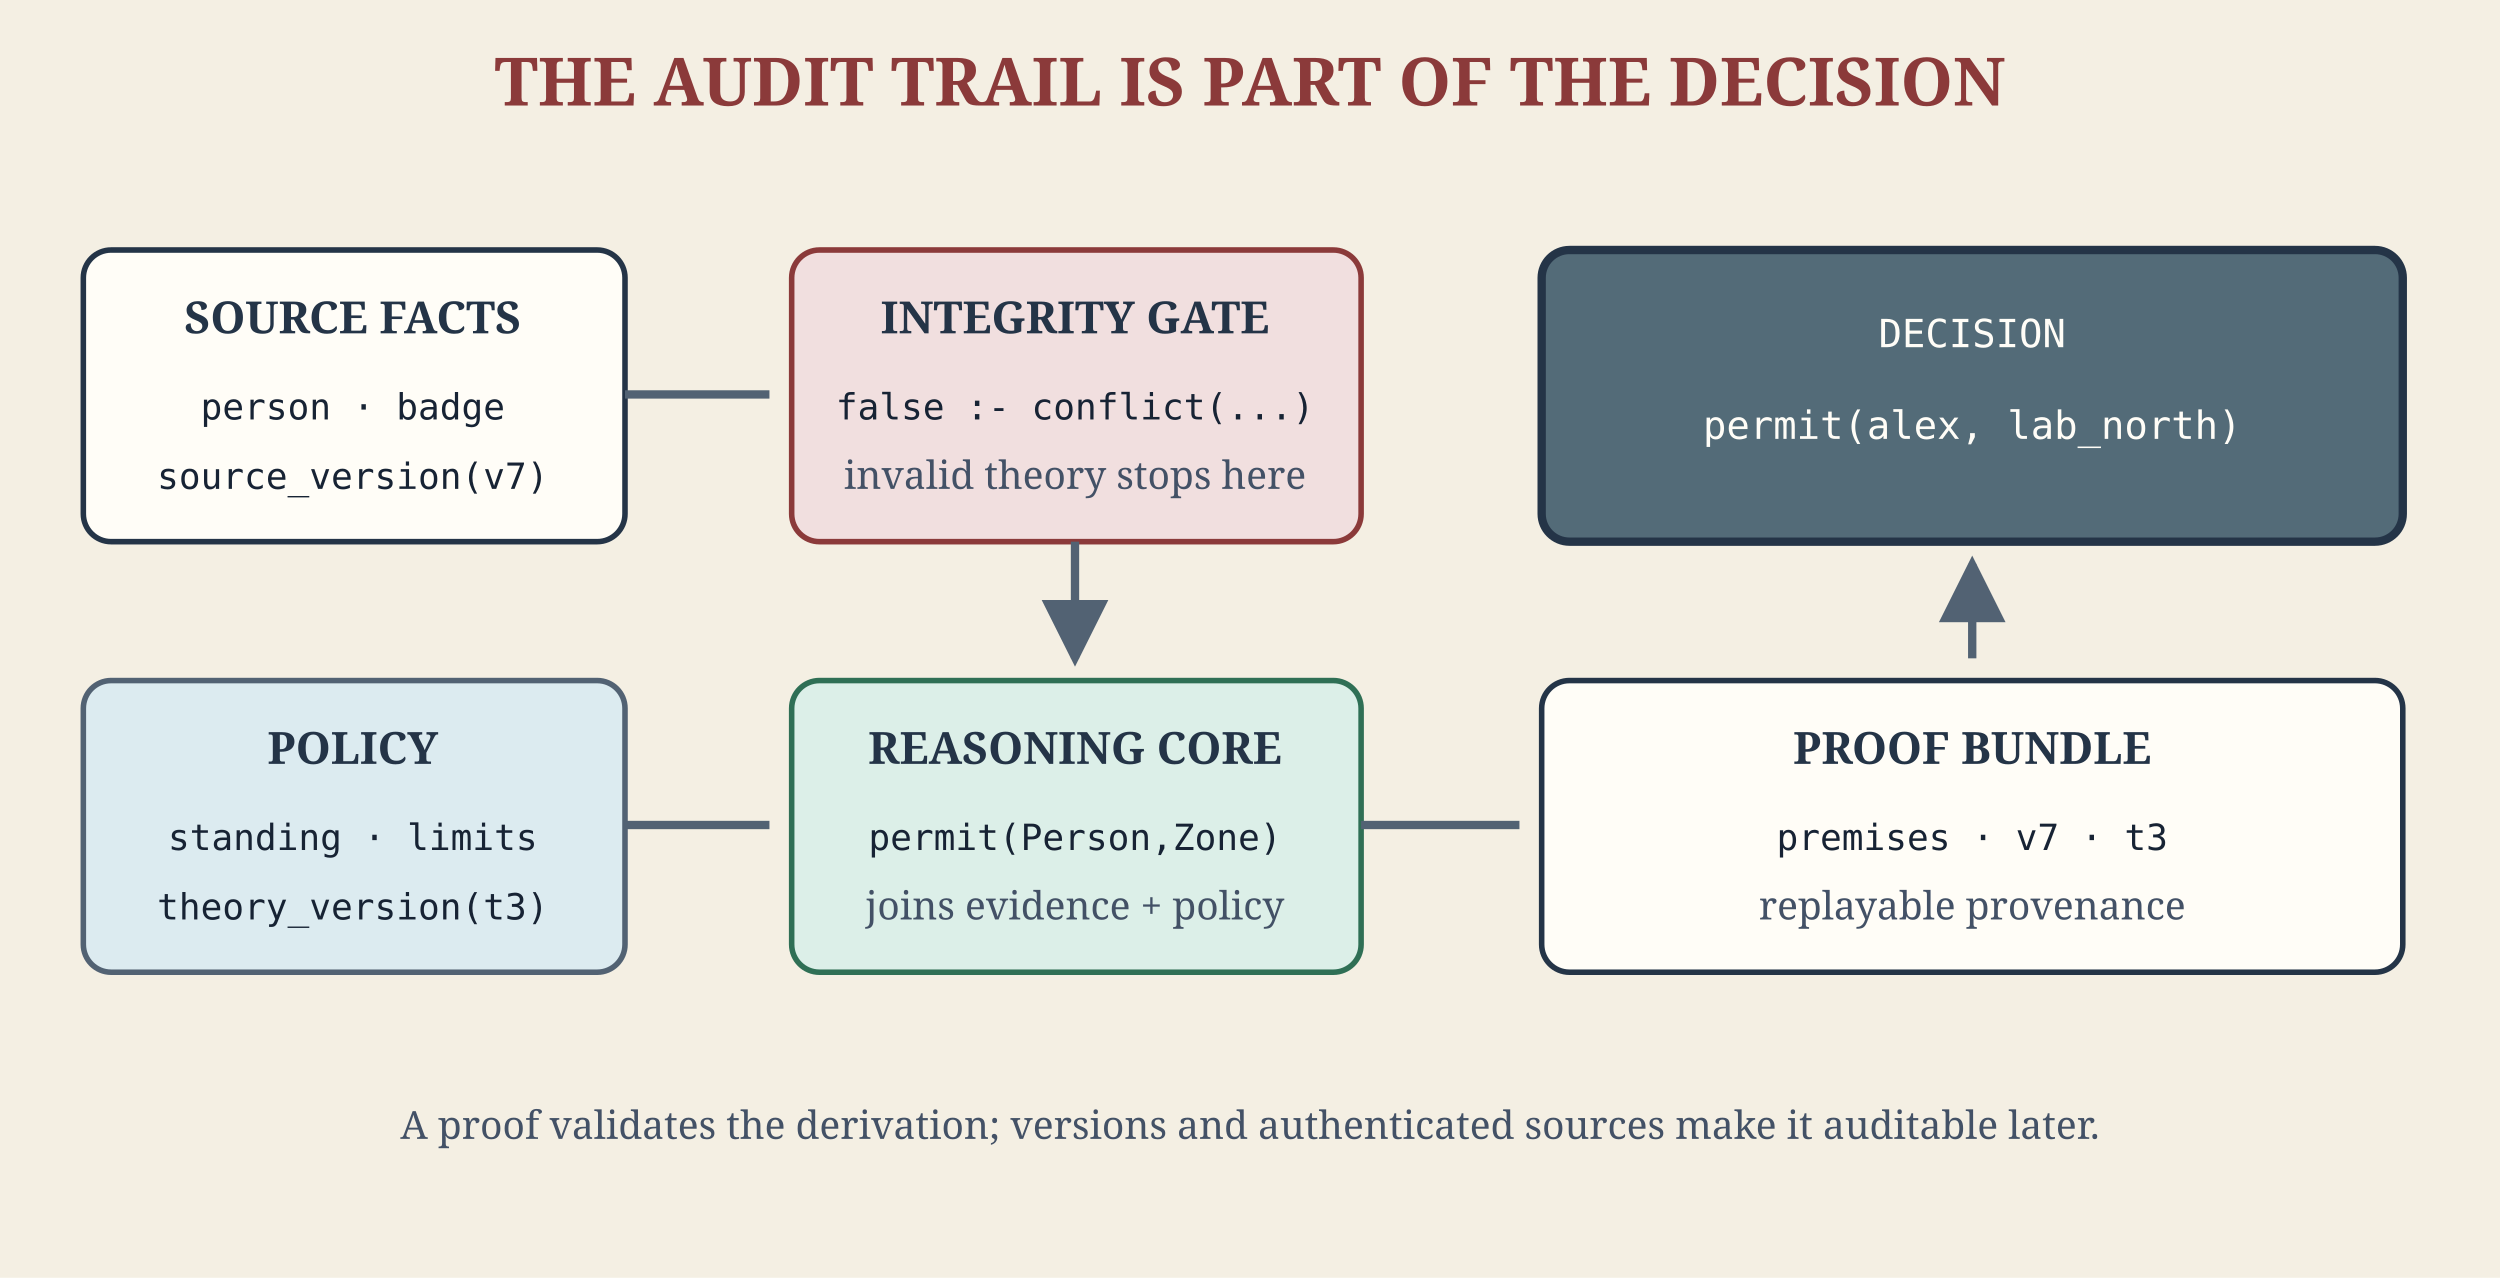
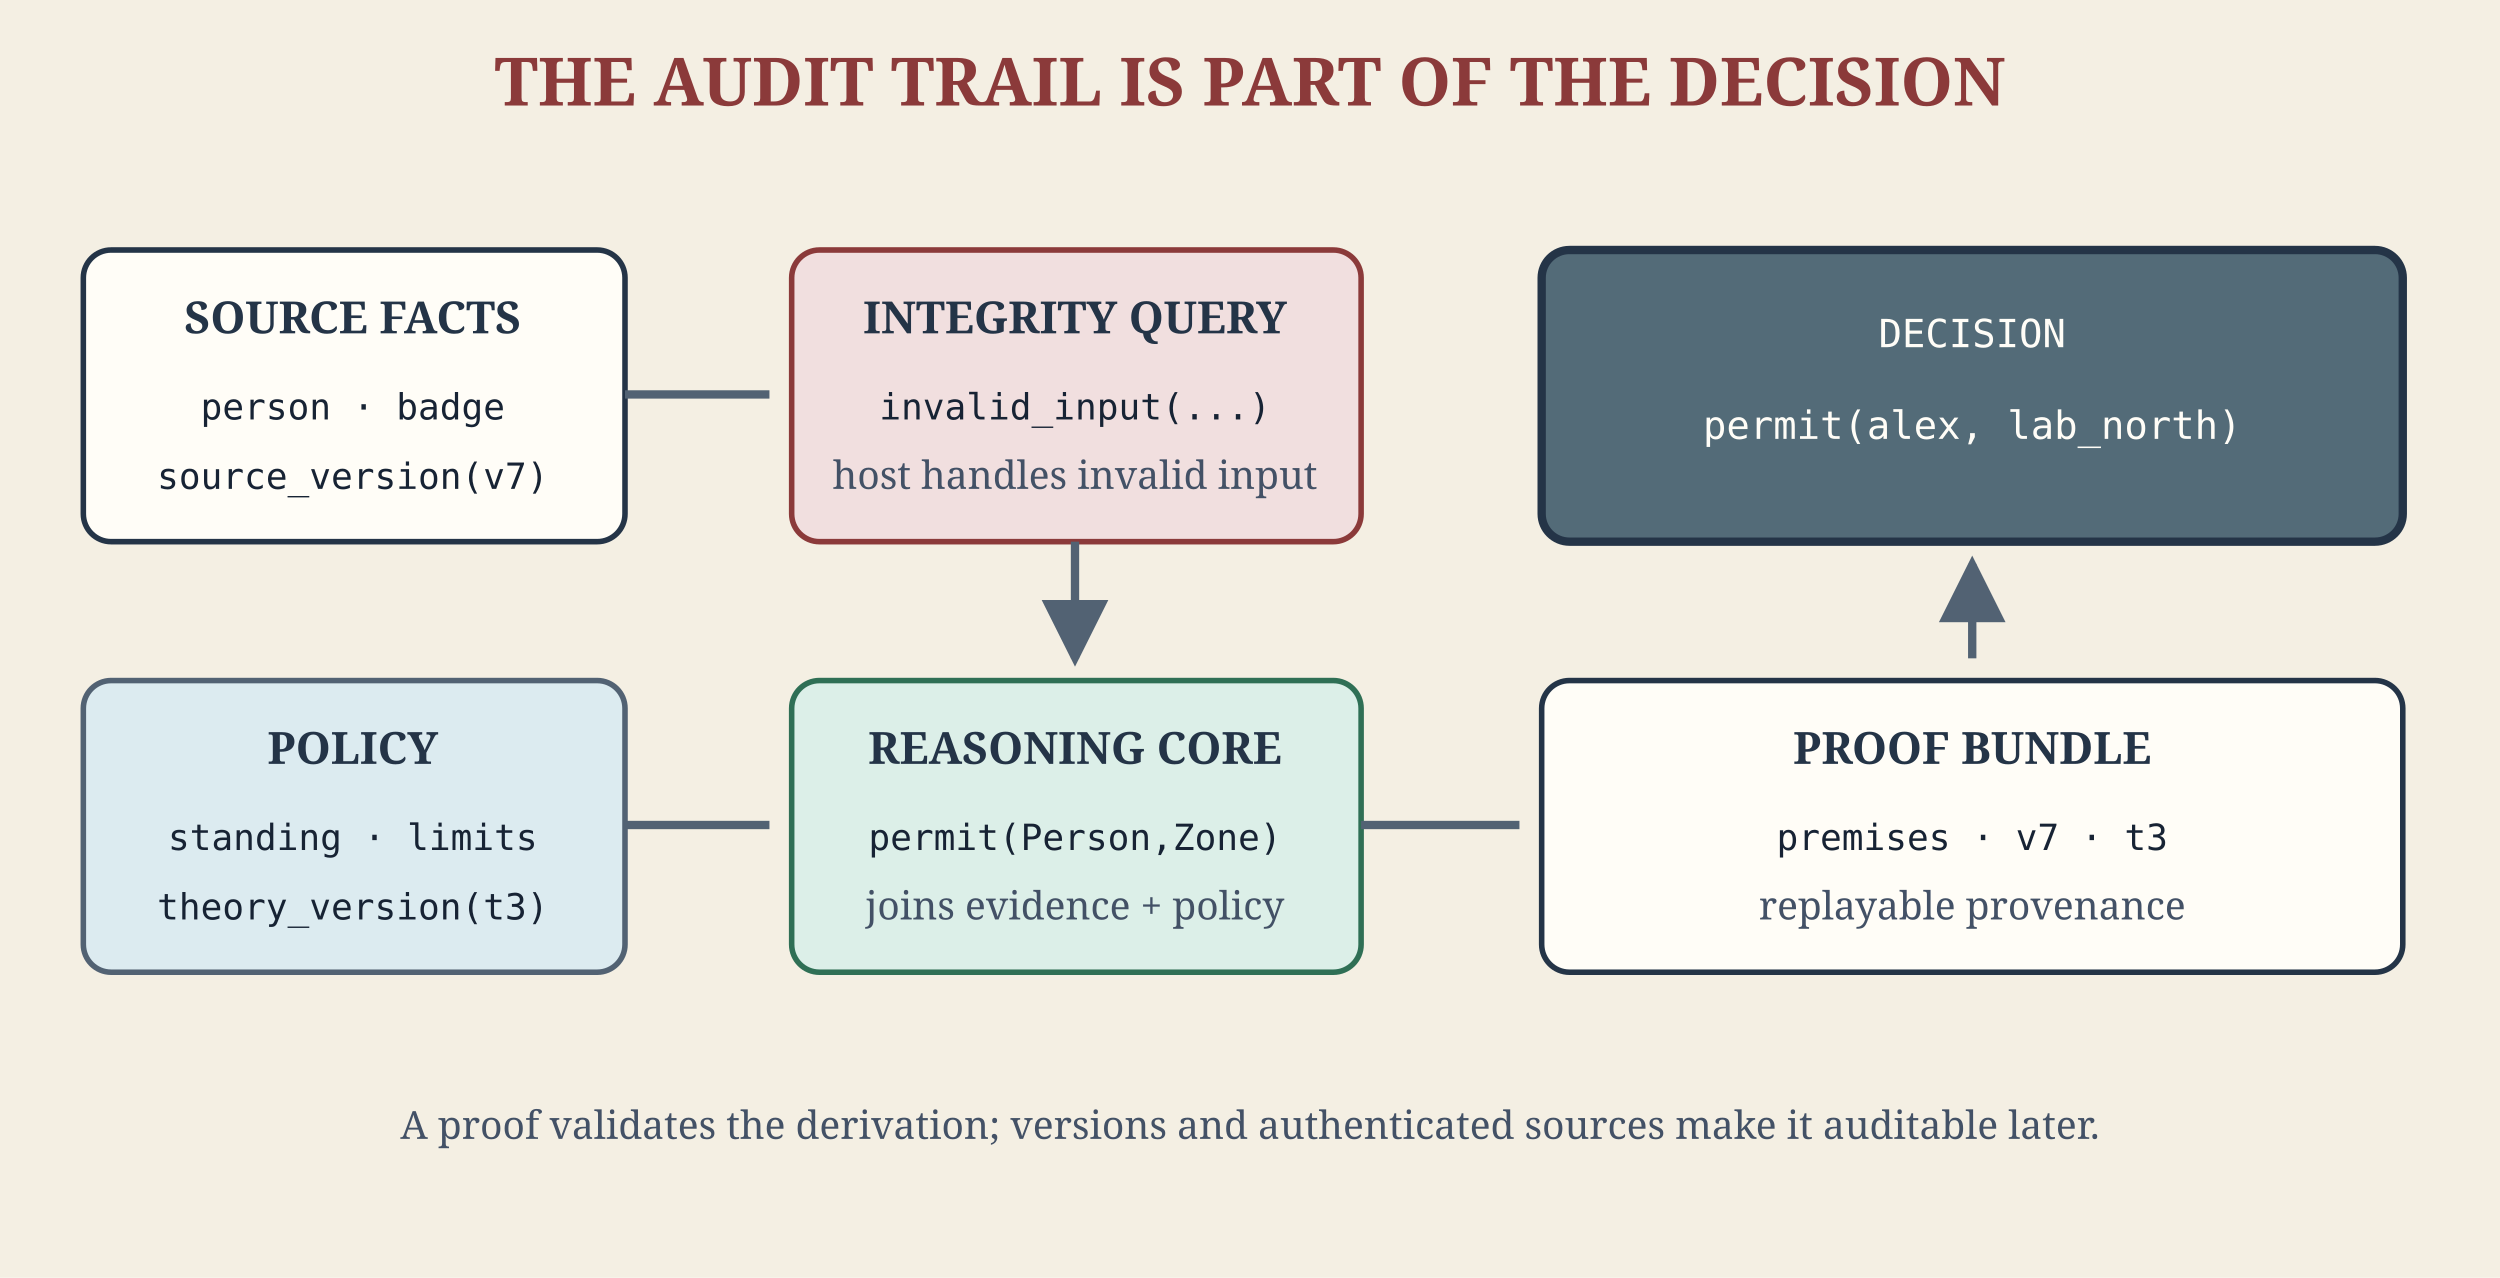
<svg xmlns="http://www.w3.org/2000/svg" width="900" height="460" viewBox="0 0 900 460" role="img" aria-labelledby="title desc">
  <defs>
    <style>
    .bg{fill:#f4efe3}.paper{fill:#fffdf7;stroke:#243447;stroke-width:2}.green{fill:#dcefe8;stroke:#2f6f55;stroke-width:2}.blue{fill:#dcebf0;stroke:#526273;stroke-width:2}.rose{fill:#f1dfdf;stroke:#8b3a3a;stroke-width:2}.dark{fill:#536b78;stroke:#243447;stroke-width:3}
    .title{fill:#8b3a3a;font:bold 24px Georgia,serif}.label{fill:#243447;font:bold 16px Georgia,serif}.code{fill:#172334;font:13px ui-monospace,monospace}.light{fill:#fffdf7;font:14px ui-monospace,monospace}.prose{fill:#435166;font:14px Georgia,serif}.line{fill:none;stroke:#526273;stroke-width:3}
  </style>
    <marker id="a" markerWidth="8" markerHeight="8" refX="7" refY="4" orient="auto">
      <path d="M0 0L8 4L0 8Z" fill="#526273" />
    </marker>
  </defs>
  <rect class="bg" width="900" height="460" />
  <text class="title" x="450" y="38" text-anchor="middle">THE AUDIT TRAIL IS PART OF THE DECISION</text>
  <rect class="paper" x="30" y="90" width="195" height="105" rx="10" />
  <text class="label" x="127" y="120" text-anchor="middle">SOURCE FACTS</text>
  <text class="code" x="127" y="151" text-anchor="middle">person · badge</text>
  <text class="code" x="127" y="176" text-anchor="middle">source_version(v7)</text>
  <rect class="blue" x="30" y="245" width="195" height="105" rx="10" />
  <text class="label" x="127" y="275" text-anchor="middle">POLICY</text>
  <text class="code" x="127" y="306" text-anchor="middle">standing · limits</text>
  <text class="code" x="127" y="331" text-anchor="middle">theory_version(t3)</text>
  <rect class="rose" x="285" y="90" width="205" height="105" rx="10" />
-   <text class="label" x="387" y="120" text-anchor="middle">INTEGRITY GATE</text>
-   <text class="code" x="387" y="151" text-anchor="middle">false :- conflict(...)</text>
-   <text class="prose" x="387" y="176" text-anchor="middle">invalid theory stops here</text>
+   <text class="label" x="387" y="120" text-anchor="middle">INTEGRITY QUERY</text>
+   <text class="code" x="387" y="151" text-anchor="middle">invalid_input(...)</text>
+   <text class="prose" x="387" y="176" text-anchor="middle">host handles invalid input</text>
  <rect class="green" x="285" y="245" width="205" height="105" rx="10" />
  <text class="label" x="387" y="275" text-anchor="middle">REASONING CORE</text>
  <text class="code" x="387" y="306" text-anchor="middle">permit(Person,Zone)</text>
  <text class="prose" x="387" y="331" text-anchor="middle">joins evidence + policy</text>
  <rect class="dark" x="555" y="90" width="310" height="105" rx="10" />
  <text class="light" x="710" y="125" text-anchor="middle">DECISION</text>
  <text class="light" x="710" y="158" text-anchor="middle">permit(alex, lab_north)</text>
  <rect class="paper" x="555" y="245" width="310" height="105" rx="10" />
  <text class="label" x="710" y="275" text-anchor="middle">PROOF BUNDLE</text>
  <text class="code" x="710" y="306" text-anchor="middle">premises · v7 · t3</text>
  <text class="prose" x="710" y="331" text-anchor="middle">replayable provenance</text>
  <path class="line" marker-end="url(#a)" d="M225 142H277M225 297H277M490 297H547M710 237V203" />
  <path class="line" marker-end="url(#a)" d="M387 195V237" />
  <text class="prose" x="450" y="410" text-anchor="middle">A proof validates the derivation; versions and authenticated sources make it auditable later.</text>
</svg>
